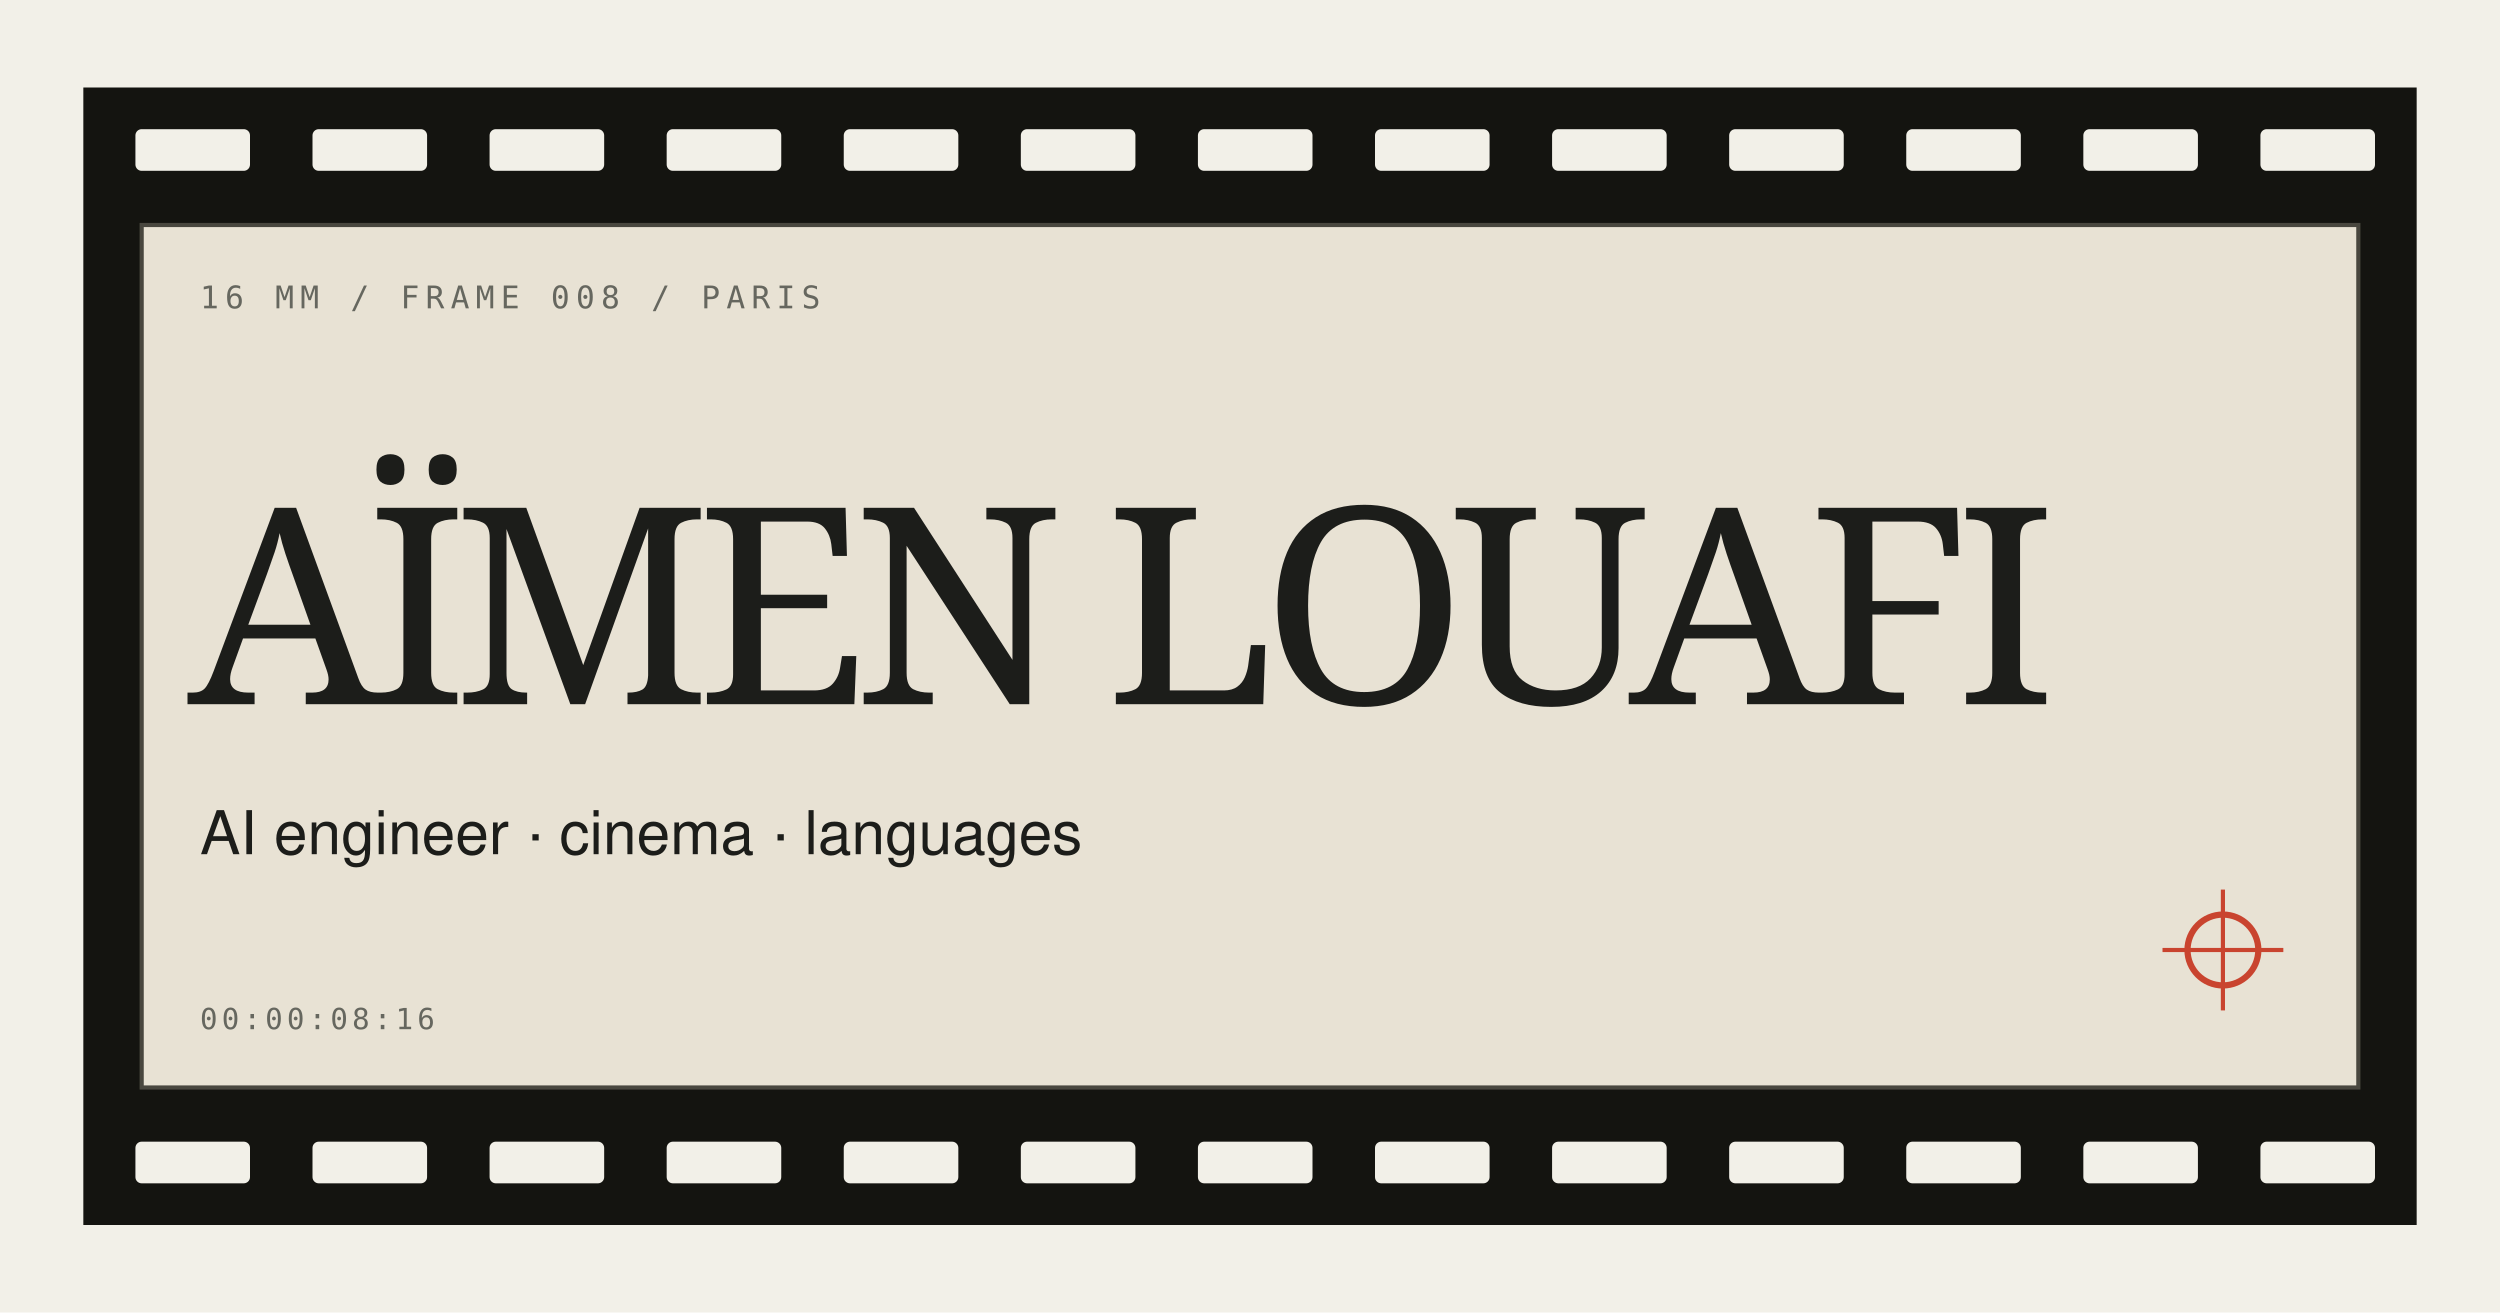
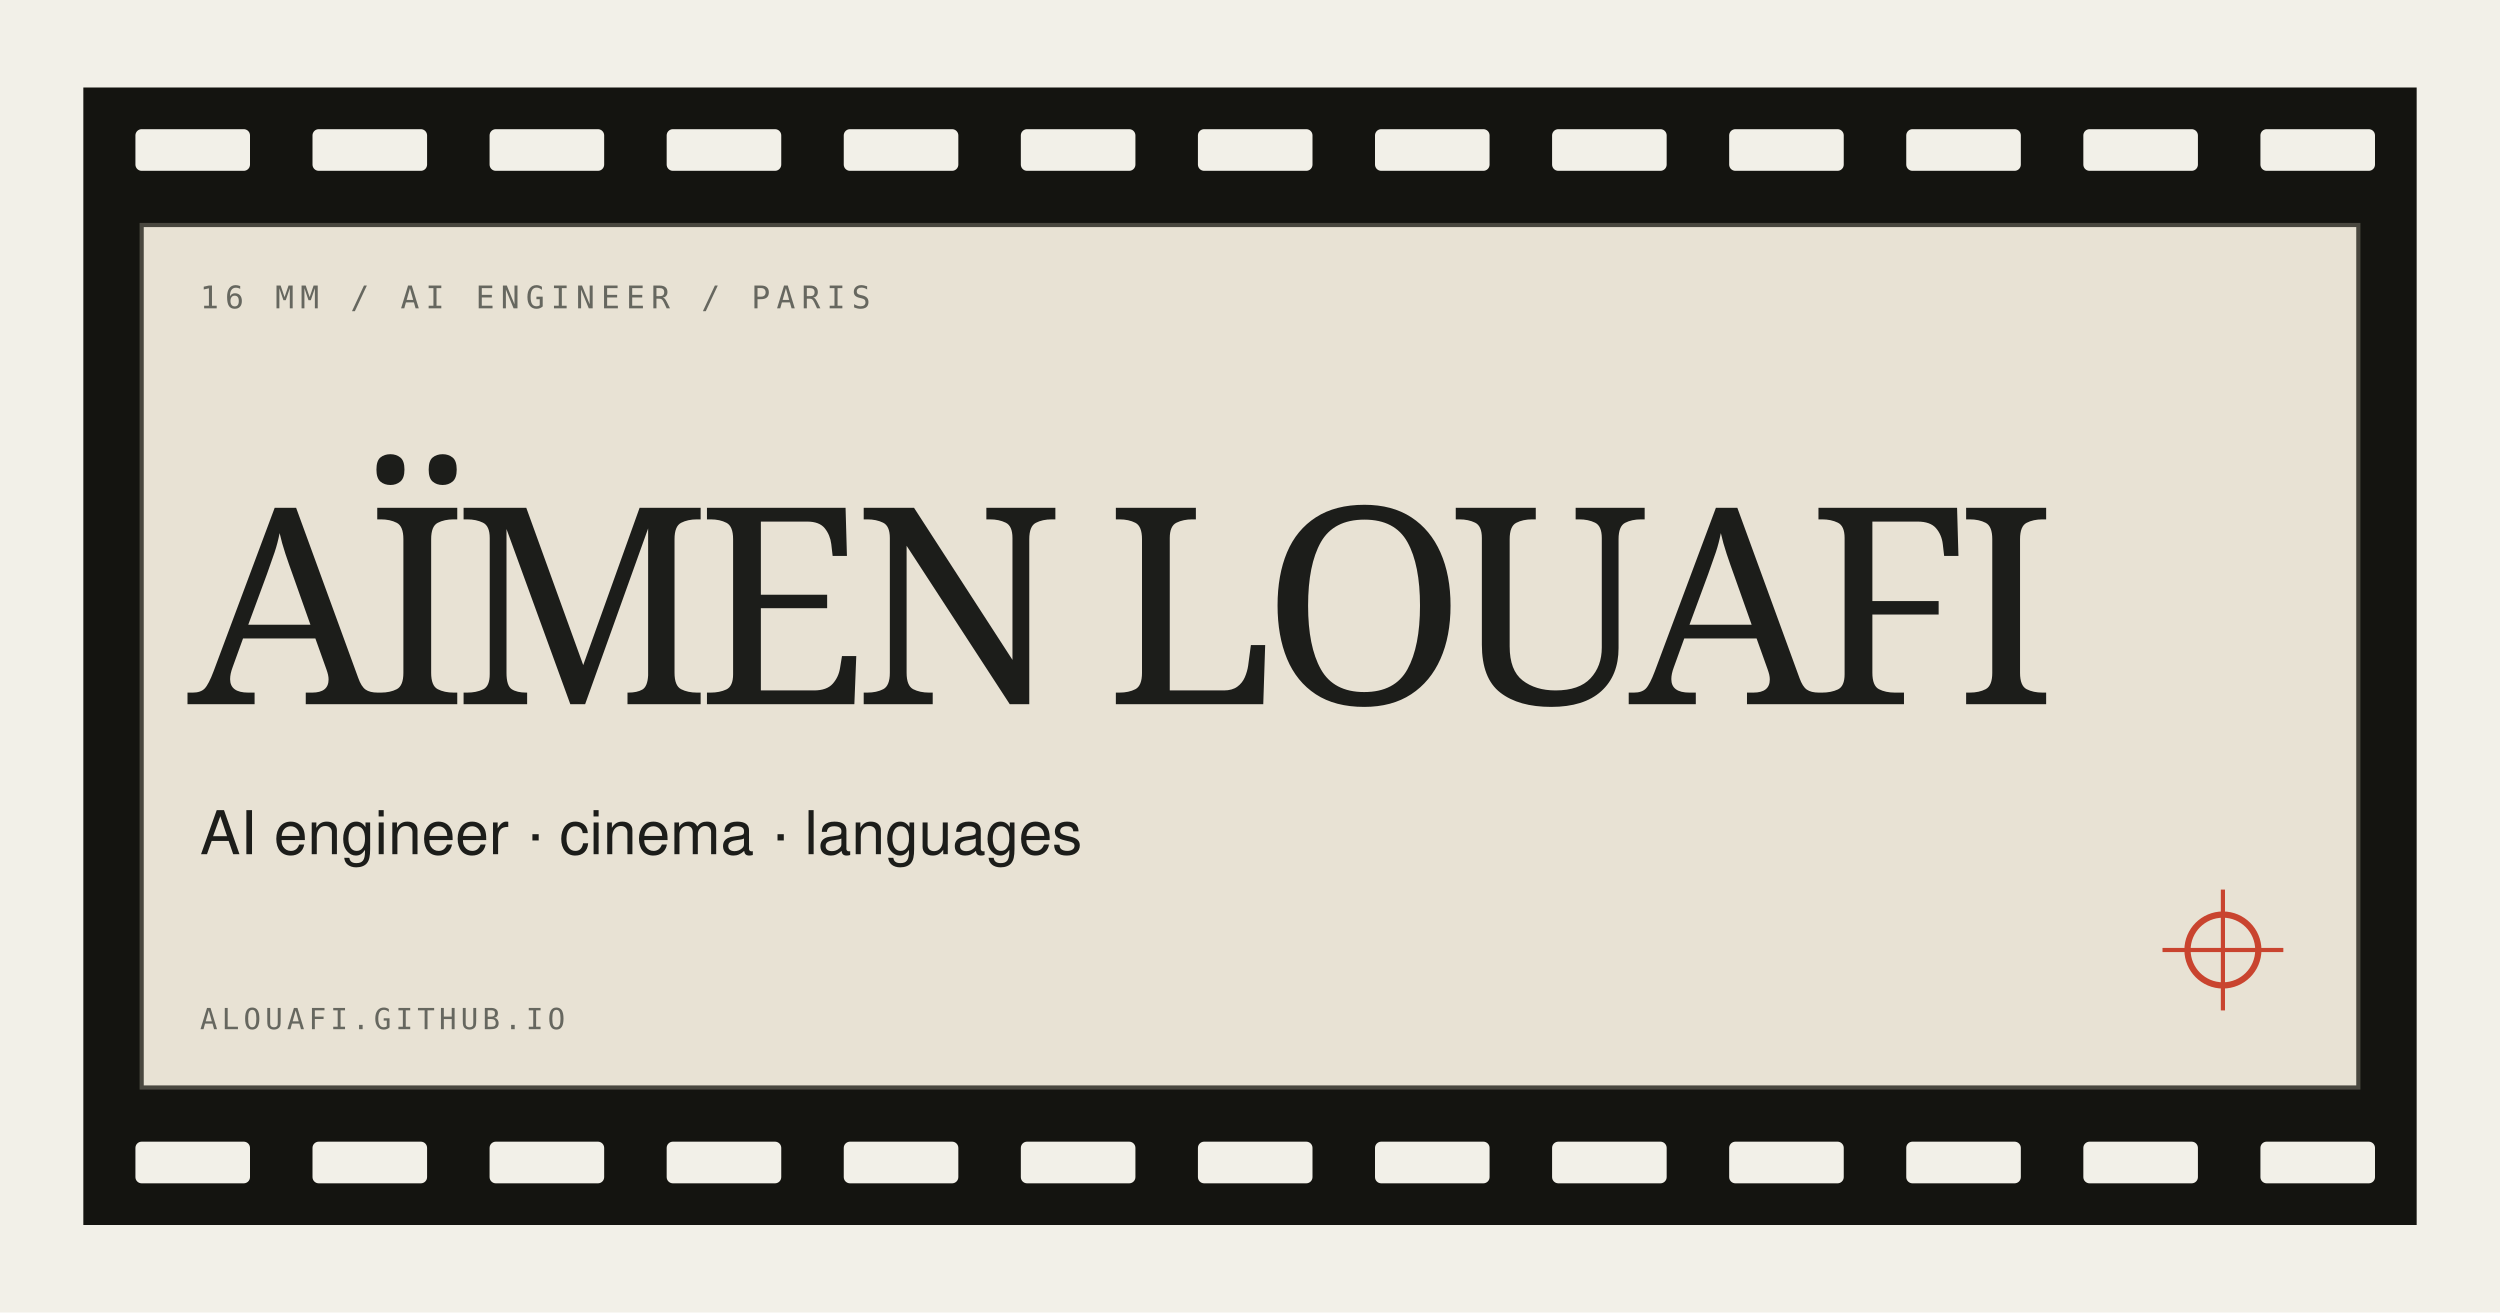
<svg xmlns="http://www.w3.org/2000/svg" viewBox="0 0 1200 630" role="img" aria-labelledby="title description">
  <rect width="1200" height="630" fill="#f2f0e8" />
  <rect x="40" y="42" width="1120" height="546" fill="#141410" />
  <g fill="#f2f0e8">
    <rect x="65" y="62" width="55" height="20" rx="3" />
    <rect x="150" y="62" width="55" height="20" rx="3" />
    <rect x="235" y="62" width="55" height="20" rx="3" />
    <rect x="320" y="62" width="55" height="20" rx="3" />
    <rect x="405" y="62" width="55" height="20" rx="3" />
    <rect x="490" y="62" width="55" height="20" rx="3" />
    <rect x="575" y="62" width="55" height="20" rx="3" />
    <rect x="660" y="62" width="55" height="20" rx="3" />
    <rect x="745" y="62" width="55" height="20" rx="3" />
    <rect x="830" y="62" width="55" height="20" rx="3" />
    <rect x="915" y="62" width="55" height="20" rx="3" />
    <rect x="1000" y="62" width="55" height="20" rx="3" />
    <rect x="1085" y="62" width="55" height="20" rx="3" />
    <rect x="65" y="548" width="55" height="20" rx="3" />
    <rect x="150" y="548" width="55" height="20" rx="3" />
    <rect x="235" y="548" width="55" height="20" rx="3" />
    <rect x="320" y="548" width="55" height="20" rx="3" />
    <rect x="405" y="548" width="55" height="20" rx="3" />
    <rect x="490" y="548" width="55" height="20" rx="3" />
    <rect x="575" y="548" width="55" height="20" rx="3" />
    <rect x="660" y="548" width="55" height="20" rx="3" />
    <rect x="745" y="548" width="55" height="20" rx="3" />
    <rect x="830" y="548" width="55" height="20" rx="3" />
    <rect x="915" y="548" width="55" height="20" rx="3" />
    <rect x="1000" y="548" width="55" height="20" rx="3" />
    <rect x="1085" y="548" width="55" height="20" rx="3" />
  </g>
  <rect x="68" y="108" width="1064" height="414" fill="#e8e2d4" stroke="#49473f" stroke-width="2" />
-   <text x="96" y="148" fill="#66675f" font-family="monospace" font-size="15" letter-spacing="3">16 MM / FRAME 008 / PARIS</text>
+   <text x="96" y="148" fill="#66675f" font-family="monospace" font-size="15" letter-spacing="3">16 MM / AI ENGINEER / PARIS</text>
  <text x="90" y="338" fill="#1c1d1a" font-family="Georgia,serif" font-size="132" letter-spacing="-7">AÏMEN LOUAFI</text>
  <text x="96" y="410" fill="#1c1d1a" font-family="Helvetica,Arial,sans-serif" font-size="29">AI engineer · cinema · languages</text>
  <circle cx="1067" cy="456" r="17" fill="none" stroke="#c9442f" stroke-width="3" />
  <path d="M1038 456h58M1067 427v58" stroke="#c9442f" stroke-width="2" />
-   <text x="96" y="494" fill="#66675f" font-family="monospace" font-size="14" letter-spacing="2">00:00:08:16</text>
+   <text x="96" y="494" fill="#66675f" font-family="monospace" font-size="14" letter-spacing="2">ALOUAFI.GITHUB.IO</text>
</svg>
